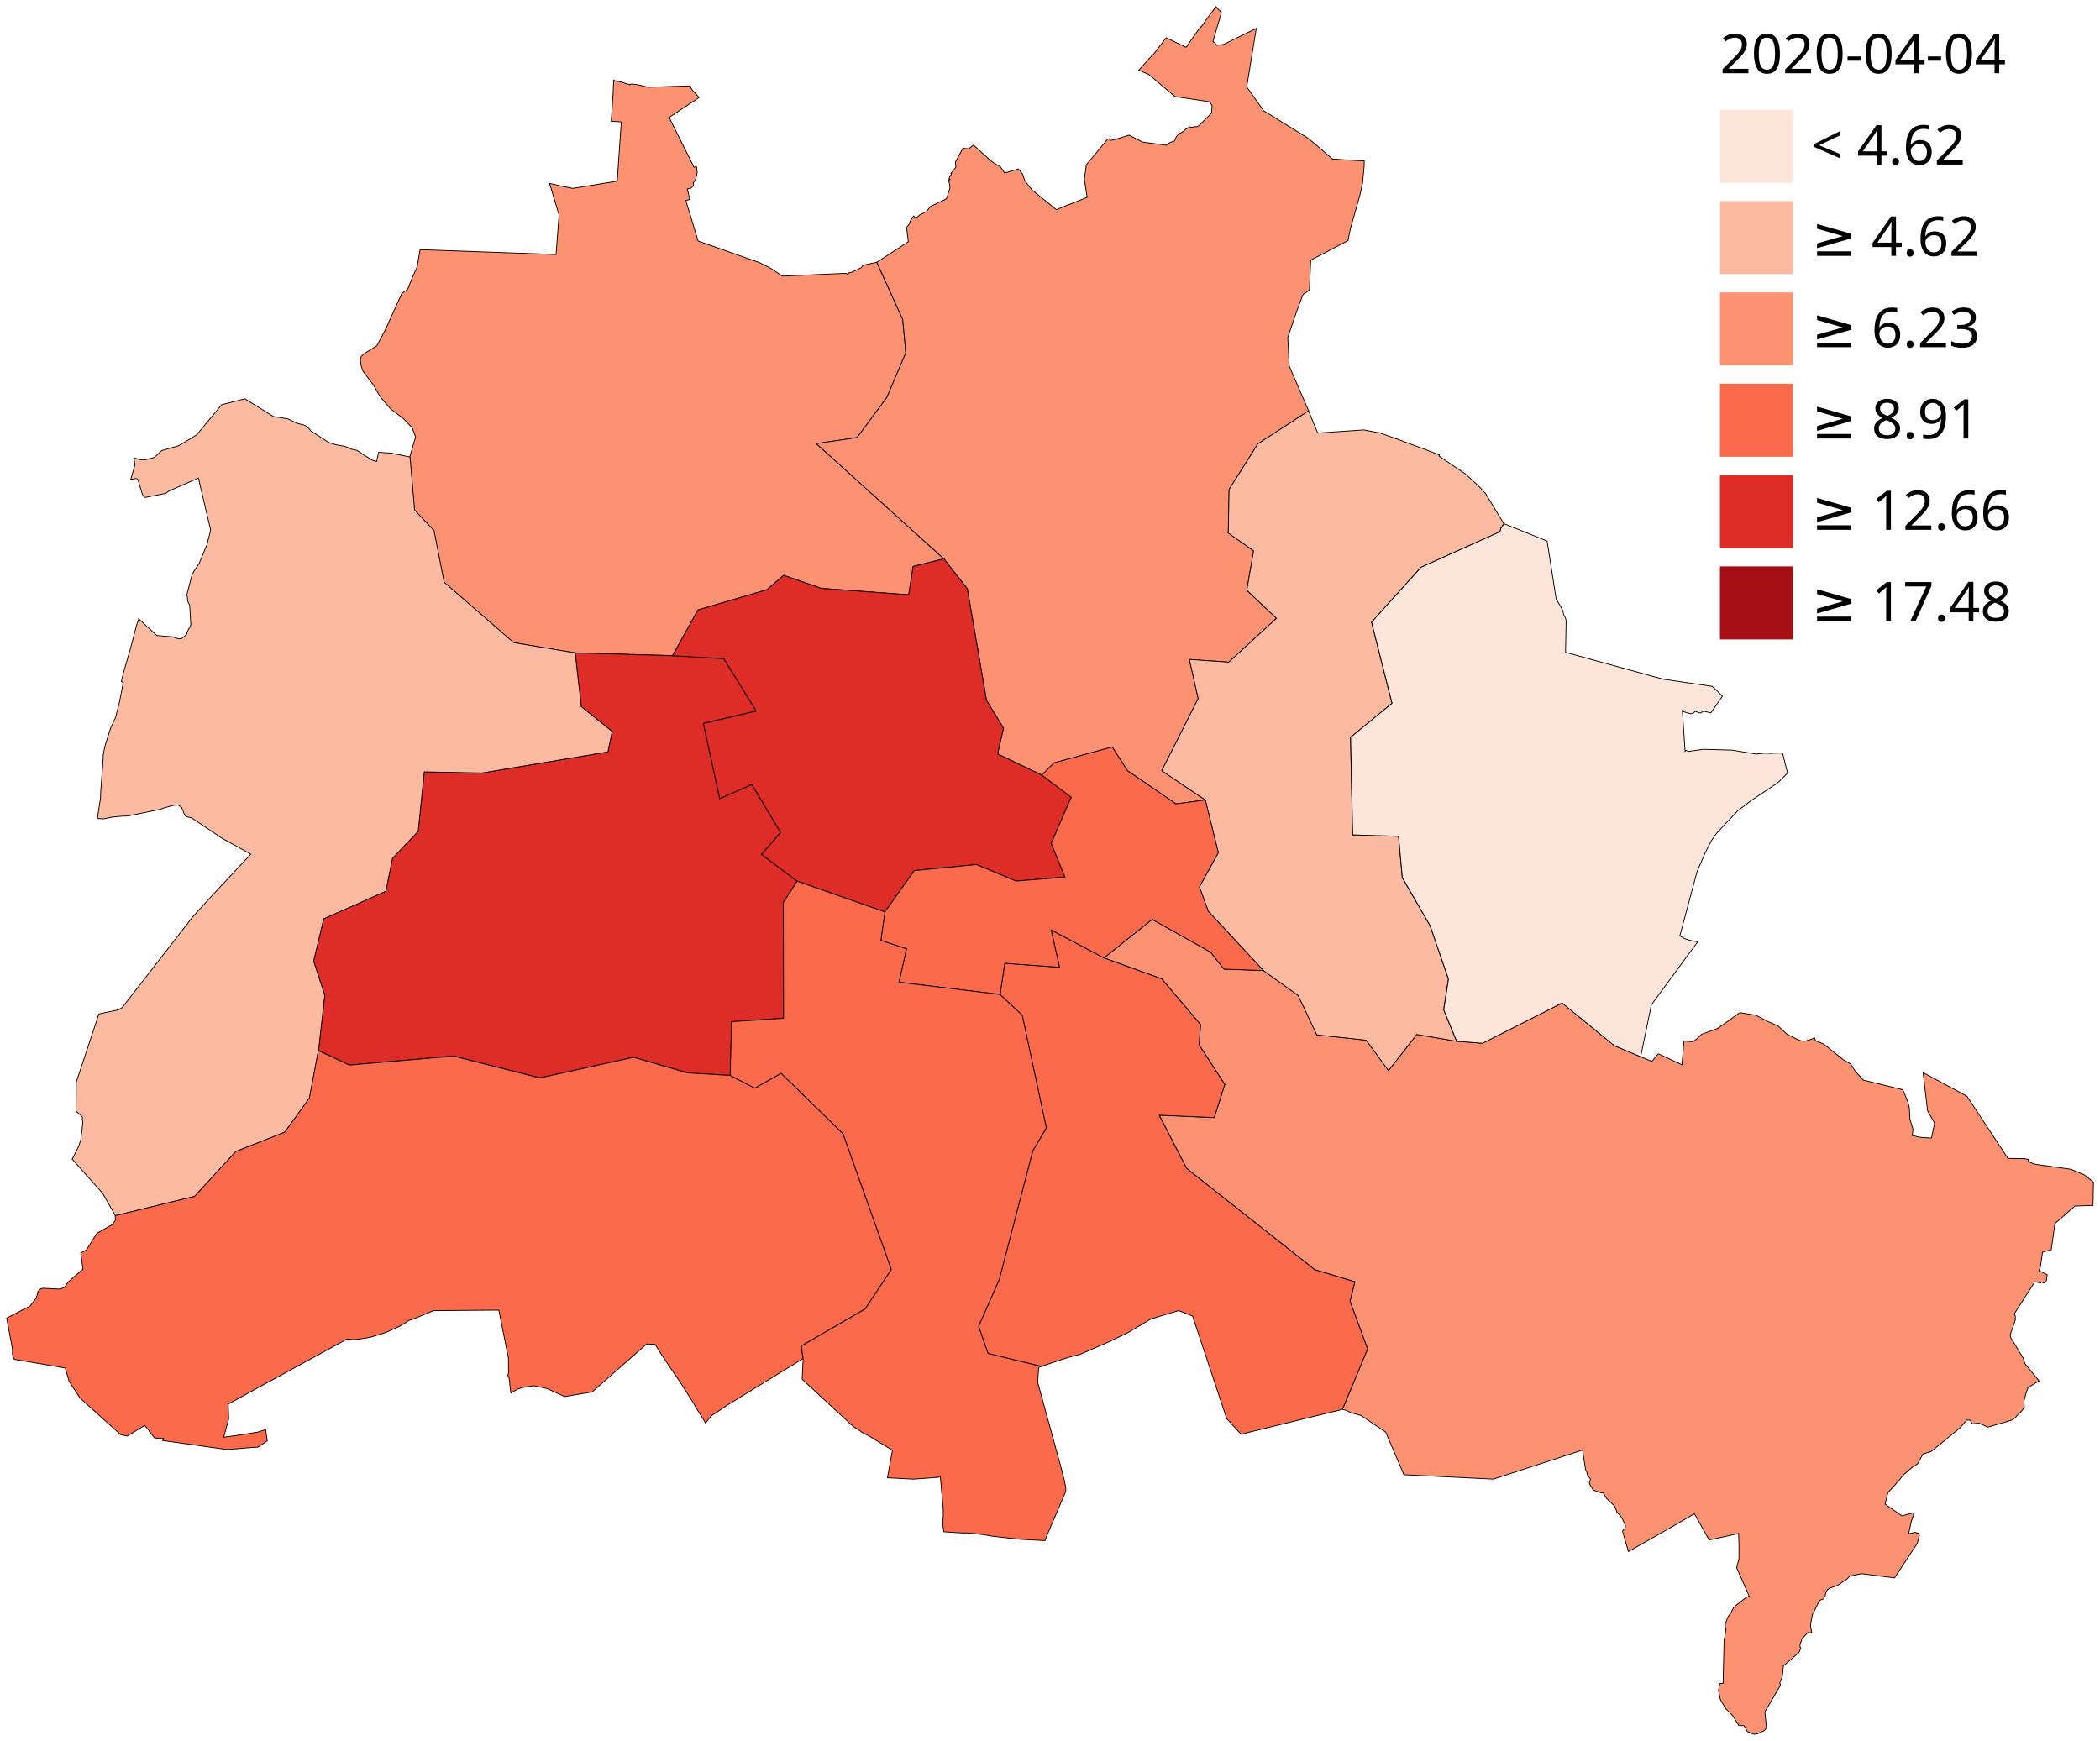
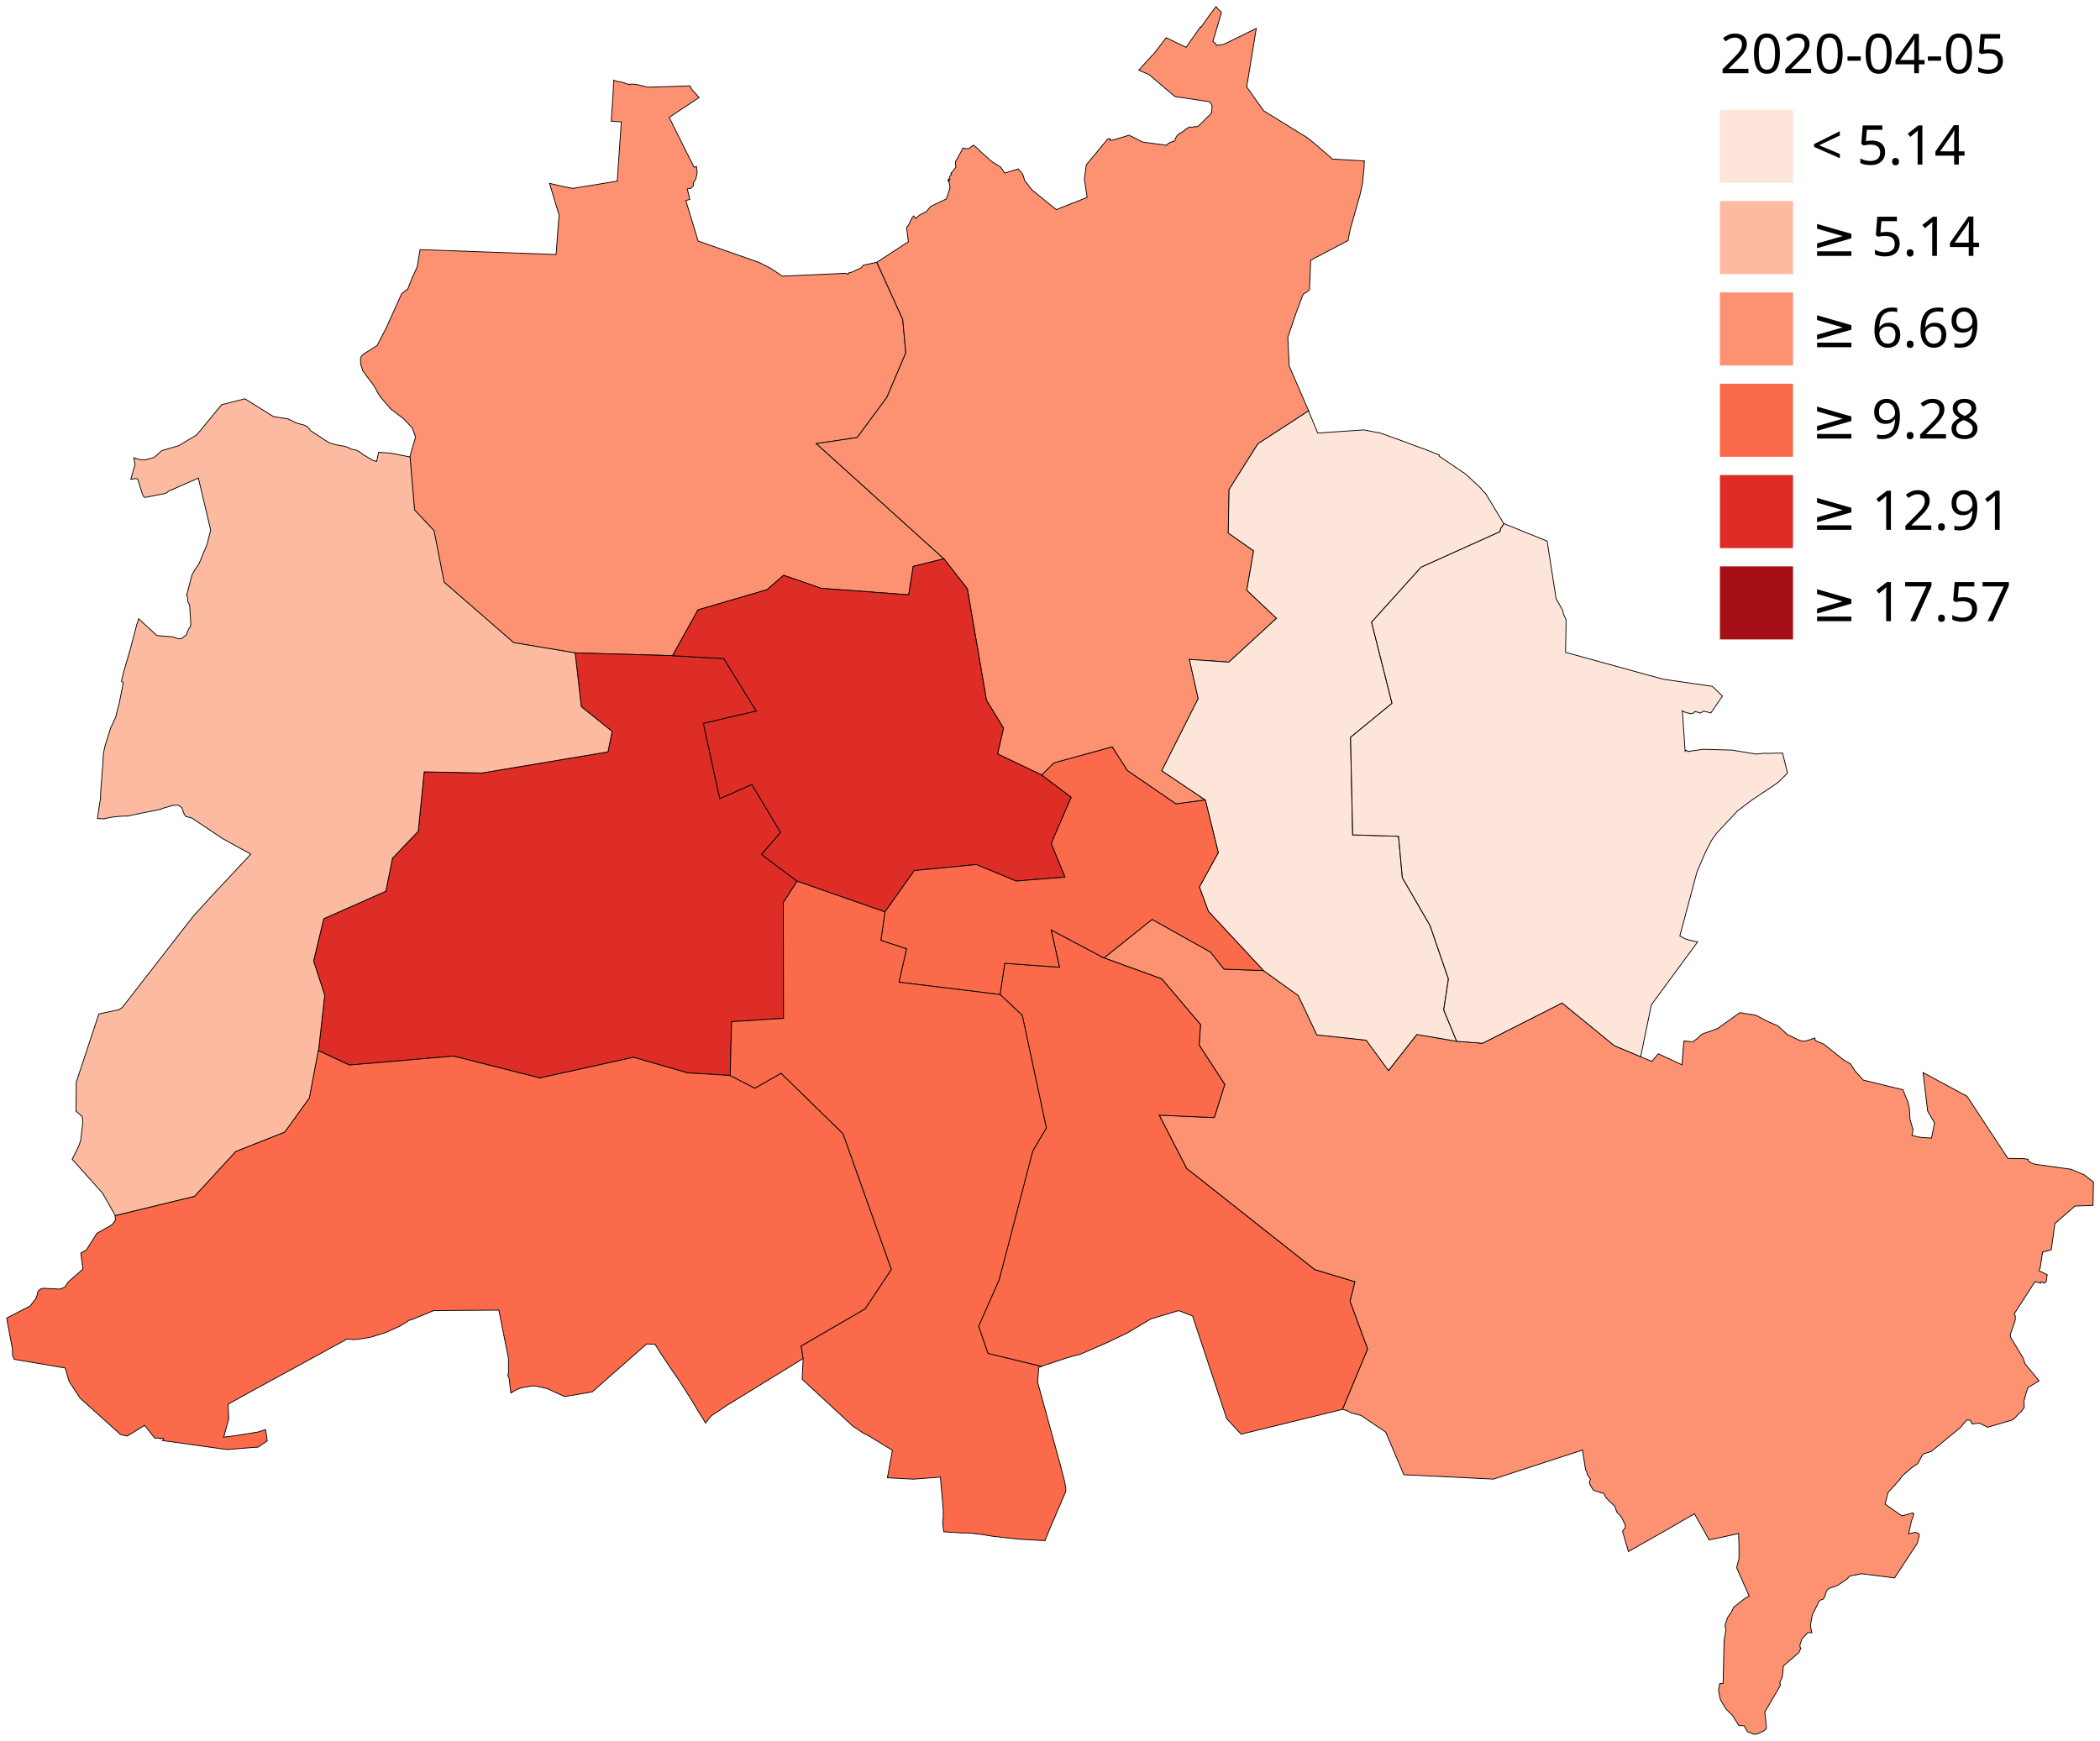
<svg xmlns="http://www.w3.org/2000/svg" id="svg444" height="1081" width="1303.757" version="1.1">
  <g transform="matrix(1.13416 0 0 1.13416 1045.116 -805.149)" id="g1003">
    <g id="g979">
      <path id="path2" d="m 20,820 h 40 v 40 H 20 Z" fill="#fcbba1" />
      <path id="path4" d="m 20,870 h 40 v 40 H 20 Z" fill="#fc9272" />
      <path id="path6" d="m 20,920 h 40 v 40 H 20 Z" fill="#fb6a4a" />
      <path id="path8" d="m 20,970 h 40 v 40 H 20 Z" fill="#de2d26" />
      <path id="path10" d="m 20,770 h 40 v 40 H 20 Z" fill="#fee5d9" />
      <path id="path12" d="m 20,1020 h 40 v 40 H 20 Z" fill="#a50f15" />
    </g>
    <g font-size="30" id="g971" font-family="Verdana" fill="#000">
      <text xml:space="preserve" x="70" y="1050" id="text907">
-         <tspan id="tspan905" x="70" y="1050">≥ 17.48</tspan>
+         <tspan id="tspan905" x="70" y="1050">≥ 17.57</tspan>
      </text>
      <text id="text921" y="1000" x="70" xml:space="preserve">
-         <tspan y="1000" x="70" id="tspan919">≥ 12.66</tspan>
+         <tspan y="1000" x="70" id="tspan919">≥ 12.91</tspan>
      </text>
      <text xml:space="preserve" x="70" y="950" id="text925">
-         <tspan id="tspan923" x="70" y="950">≥ 8.91</tspan>
+         <tspan id="tspan923" x="70" y="950">≥ 9.28</tspan>
      </text>
      <text id="text929" y="900" x="70" xml:space="preserve">
-         <tspan y="900" x="70" id="tspan927">≥ 6.23</tspan>
+         <tspan y="900" x="70" id="tspan927">≥ 6.69</tspan>
      </text>
      <text xml:space="preserve" x="70" y="850" id="text933">
-         <tspan id="tspan931" x="70" y="850">≥ 4.62</tspan>
+         <tspan id="tspan931" x="70" y="850">≥ 5.14</tspan>
      </text>
      <text id="text937" y="800" x="70" xml:space="preserve">
-         <tspan y="800" x="70" id="tspan935">&lt; 4.62</tspan>
+         <tspan y="800" x="70" id="tspan935">&lt; 5.14</tspan>
      </text>
      <text xml:space="preserve" x="20" y="750" id="text941">
-         <tspan id="tspan939" x="20" y="750">2020-04-04</tspan>
+         <tspan id="tspan939" x="20" y="750">2020-04-05</tspan>
      </text>
    </g>
  </g>
  <g transform="translate(-14011.847 -7848.19) scale(12.36753)" id="g1269" stroke="#000" stroke-width=".04">
    <path style="fill:#fc9272" d="m 1176.969,647.749 1.301,2.872 0.154,1.675 -0.95,2.236 -1.49,2.016 -2.052,0.306 6.404,5.783 -1.539,0.381 -0.225,1.427 -4.399,-0.327 -1.879,-0.652 -0.833,0.721 -3.468,1.015 -1.276,2.299 -4.891,-0.139 -3.096,-0.513 -3.491,-3.034 -0.509,-2.591 -0.975,-1.035 -0.23,-2.663 0.291,-1.012 -0.178,-0.463 -0.438,-0.457 -0.603,-0.458 -0.029,-0.022 -0.487,-0.565 -0.144,-0.214 -0.145,-0.27 -0.083,-0.138 -0.546,-0.73 -0.098,-0.321 -0.013,-0.172 v -0.101 l 0.036,-0.128 0.124,-0.123 0.664,-0.416 0.203,-0.386 0.228,-0.432 0.029,-0.063 0.785,-1.735 0.304,-0.232 0.222,-0.564 0.248,-0.54 0.146,-0.87 6.827,0.244 0.01,-0.116 v -0.03 l 0.029,-0.376 0.049,-0.634 0.063,-0.826 -0.478,-1.589 0.641,0.147 0.045,0.009 0.48,0.095 2.232,-0.363 0.204,-2.974 -0.505,-0.033 0.037,-0.571 0.01,-0.133 0.039,-0.6 0.01,-0.143 v -0.017 -0.056 l 0.01,-0.114 v -0.037 -0.075 l 0.021,-0.32 0.085,0.04 0.089,0.025 0.069,0.006 0.04,0.007 0.01,0.002 0.127,0.025 0.09,0.033 0.011,0.004 0.075,0.028 0.01,0.002 0.091,0.034 0.033,-0.001 0.01,-3e-4 0.039,-0.002 0.013,0.03 0.01,-0.003 0.073,-0.031 0.12,0.005 0.182,0.024 0.549,0.129 2.105,-0.066 0.038,0.089 0.049,0.09 0.365,0.404 -1.501,0.998 0.134,0.268 0.055,0.11 v 0.008 l 0.525,1.051 0.33,0.656 0.013,0.027 0.031,0.06 0.127,0.253 0.036,0.071 0.032,-0.009 0.055,-0.015 0.033,-0.011 0.033,0.316 -0.073,0.328 -0.124,0.177 0.012,0.138 -0.146,0.141 -0.042,0.005 -0.023,0.003 -0.098,0.013 0.124,0.532 -0.2,0.05 0.01,0.026 0.03,0.102 0.01,0.025 0.019,0.073 0.55,1.81 3.076,1.082 0.556,0.282 0.271,0.18 0.315,0.21 0.013,0.008 3.204,-0.142 0.069,0.052 0.029,-0.009 0.01,-0.042 0.031,-0.028 v -0.003 l 0.014,-0.003 0.01,0.004 0.01,0.007 0.047,-0.025 0.06,-0.01 0.467,-0.219 0.106,-0.131 z" />
    <path style="fill:#de2d26" d="m 1172.97,678.823 -0.697,1.076 0.014,5.808 -2.609,0.17 -0.07,2.7 -2.135,-0.131 -2.71,-0.782 -4.702,1.037 -4.331,-1.096 -5.233,0.449 -1.555,-0.727 0.313,-2.776 -0.56,-1.718 0.509,-2.125 3.118,-1.382 0.335,-1.658 1.291,-1.353 0.301,-2.982 2.906,0.056 6.316,-1.059 0.211,-1.027 -1.548,-1.241 -0.309,-2.701 4.891,0.139 2.572,0.147 1.633,2.634 -2.656,0.62 0.821,3.776 1.61,-0.71 1.445,2.406 -0.955,1.108 z" />
    <path style="fill:#fc9272" d="m 1200.342,705.342 1.264,-3.034 -0.882,-2.395 0.244,-0.979 -2.014,-0.606 -6.429,-5.081 -1.38,-2.678 2.764,0.121 0.528,-1.664 -1.287,-1.981 0.07,-1.024 -1.95,-2.295 -2.897,-1.053 2.417,-1.935 2.934,1.645 0.672,0.852 1.981,0.072 1.753,1.253 0.934,1.975 2.481,0.268 1.114,1.525 1.423,-1.812 1.999,0.341 1.297,0.101 3.994,-2.023 2.622,2.144 1.322,0.557 0.56,0.235 0.322,-0.384 1.189,0.554 0.099,-1.195 0.119,0.011 0.112,0.011 0.214,0.018 0.037,-0.027 0.161,-0.117 0.251,-0.238 0.574,-0.202 0.227,-0.086 1.108,-0.792 0.798,0.127 0.63,0.327 0.17,0.074 0.19,0.079 0.132,0.057 0.455,0.423 0.492,0.245 0.18,0.075 0.182,0.025 0.082,-0.009 0.046,-0.021 0.172,-0.045 0.144,-0.052 0.059,-0.021 0.035,-0.013 0.019,0.111 0.032,0.03 0.396,0.166 0.992,0.79 0.35,0.203 0.238,0.362 0.233,0.261 0.176,0.192 1.985,0.485 0.258,0.631 0.071,0.322 v 0.041 l 7e-4,0.009 9e-4,0.013 v 0.037 l 0.01,0.087 0.012,0.324 0.154,0.519 -0.022,0.222 -9e-4,0.002 -0.019,0.06 -0.01,0.021 v 0.008 l 0.107,0.02 0.189,0.05 0.198,0.031 0.489,0.027 0.153,-0.756 -0.35,-0.604 -0.226,-1.927 2.203,1.188 2.056,3.122 0.826,0.012 0.072,0.017 0.01,0.002 0.087,0.011 0.022,0.003 0.01,0.091 0.136,0.088 0.017,0.005 0.056,0.017 0.034,0.01 0.094,0.038 1.801,0.251 0.664,0.278 0.464,0.363 -0.022,1.174 -0.025,-10e-5 -0.089,0.004 -0.334,0.012 -0.01,8e-4 -0.049,10e-4 -0.203,0.007 -0.057,0.002 -0.103,0.004 -0.037,10e-4 v 3e-4 l -0.507,0.443 -0.14,0.119 -0.01,0.009 v 0.005 l -0.017,0.016 -3e-4,3e-4 -0.33,0.284 -0.186,1.32 -0.436,0.119 -0.029,0.191 -0.02,0.133 -0.065,0.434 -0.068,0.172 0.416,0.204 -0.043,0.282 -0.01,0.051 -0.08,0.089 -0.034,-0.012 -0.085,-0.03 -0.061,-0.021 -0.02,0.062 -0.222,-0.062 -0.034,-0.002 -0.031,-0.006 -0.05,0.078 -0.544,0.85 -0.08,0.125 -0.29,0.445 -0.04,0.061 -0.017,0.026 -0.013,0.015 0.042,0.099 0.011,0.045 v 0.023 0.047 l -8e-4,0.023 v 0.023 0.046 l -0.01,0.046 -0.243,0.708 0.017,0.13 0.63,1.042 0.089,0.28 0.711,0.864 -0.576,0.347 0.01,0.032 -0.081,0.216 -0.023,0.081 -0.047,0.18 -0.013,0.052 -0.03,0.117 0.017,0.31 -0.173,0.229 -0.103,0.078 -0.109,0.119 -0.036,0.054 -0.07,0.068 -0.133,0.087 -1.216,0.359 -0.15,-0.077 -0.048,-0.022 -0.077,-0.036 -0.068,-0.032 -0.01,-0.005 -0.019,-0.009 -0.051,-0.024 -0.357,0.037 -0.092,-0.183 -0.174,-0.014 -0.324,0.382 -1.461,1.199 -0.415,0.13 -0.265,0.485 -0.141,0.095 -0.046,0.028 -0.041,0.018 -0.514,0.441 -0.197,0.263 -0.108,0.099 -0.075,0.106 -0.09,0.096 -0.283,0.305 -0.139,0.576 0.426,0.305 0.143,0.099 0.144,0.102 0.14,0.085 0.495,-0.137 0.013,-6e-4 0.047,-0.002 0.02,-0.001 v 0.097 l -0.11,0.311 -0.099,0.455 -0.014,0.056 -0.013,0.057 v 0.021 0.015 l -0.01,0.032 0.327,-0.077 0.174,0.059 0.034,0.081 -0.05,0.216 -0.054,0.196 -1.141,1.738 -1.651,-0.21 -0.587,0.115 -0.088,0.086 -0.041,0.042 -0.027,0.031 -0.47,0.315 -0.407,0.144 -0.049,0.033 -0.051,0.045 -0.041,0.061 -0.037,0.103 -0.041,0.142 -0.081,0.152 -0.059,0.023 -0.01,-9e-4 -0.017,0.01 -0.027,0.01 -0.042,0.014 -0.067,0.068 -0.334,0.672 -0.093,0.505 0.015,0.14 0.027,0.121 0.01,0.079 0.019,0.055 -0.203,-0.01 -0.298,0.316 -0.047,0.157 -0.015,0.043 -0.026,0.066 -0.01,0.041 v 0.068 l 0.01,0.042 0.037,0.05 -0.104,0.223 -0.774,0.667 -0.049,0.513 -0.034,0.103 -0.059,0.121 -0.027,0.068 -0.01,0.078 0.035,0.049 -0.01,0.043 -0.084,0.153 -0.693,1.184 v 0.012 l 0.021,0.204 0.062,0.589 -0.046,0.057 -0.071,0.077 -0.329,0.156 -0.022,-0.003 -0.045,0.02 -0.107,0.007 -0.047,-0.007 -0.303,-0.132 -0.025,-0.055 -0.018,-0.039 -0.115,-0.196 -0.263,-0.007 -0.05,-0.081 -0.168,-0.272 -0.071,-0.116 -0.018,-0.03 -0.338,-0.336 -0.059,-0.097 -0.181,-0.297 -0.054,-0.128 -0.079,-0.408 0.06,-0.341 0.171,-0.018 0.047,-2.145 0.098,-0.56 -0.04,-0.105 v -0.147 l 0.043,-0.131 0.044,-0.102 0.016,-0.087 0.122,-0.183 0.059,-0.062 0.14,-0.294 v -0.004 l 0.563,-0.439 0.214,-0.12 -0.627,-1.421 0.117,-0.455 v -0.643 -0.039 l -0.016,-0.455 v -0.054 -0.032 l 2e-4,-0.012 v -0.03 l -0.298,0.067 -0.764,0.167 -0.113,0.026 -0.025,0.003 -0.066,0.014 -0.045,0.01 -0.011,0.002 -0.033,0.007 -0.127,0.028 -0.219,-0.393 -0.158,-0.28 -0.152,-0.269 -0.036,-0.064 -0.173,-0.307 -0.07,0.04 -0.12,0.068 -0.104,0.059 -0.978,0.571 -2.043,1.157 -0.297,-1.026 0.035,-0.043 0.099,-0.12 0.011,-0.131 -0.01,-0.006 -0.064,-0.15 -0.081,-0.167 -0.09,-0.146 -0.179,-0.185 -0.112,-0.302 -0.397,-0.379 -0.116,-0.179 -0.032,-0.069 -0.023,-0.032 -0.019,-0.005 -0.044,0.005 -0.448,-0.149 -0.037,-0.065 -0.031,-0.052 -0.054,-0.089 -0.059,-0.108 -0.01,-0.089 0.054,-0.155 -0.146,-0.195 -0.01,-0.037 -0.032,-0.12 -0.058,-0.111 -0.154,-0.99 -4.474,1.459 -4.494,-0.22 -0.909,-2.135 -1.238,-0.84 -0.497,-0.134 -0.119,-0.059 -0.037,-0.019 -0.037,-0.019 -0.04,-0.021 z" />
    <path style="fill:#fc9272" d="m 1185.252,673.496 -2.221,-1.062 0.298,-1.295 -0.855,-1.401 -0.96,-5.594 -1.177,-1.508 -6.404,-5.783 2.052,-0.306 1.49,-2.016 0.95,-2.236 -0.154,-1.675 -1.301,-2.872 1.583,-1.031 -0.09,-0.718 0.116,-0.143 0.077,-0.185 0.056,-0.098 0.033,-0.057 0.072,-0.094 0.078,0.089 0.03,0.035 0.184,-0.166 0.358,-0.181 0.201,-0.254 0.795,-0.381 0.181,-0.552 -0.04,-0.265 -0.01,-0.033 -0.013,-0.004 -0.011,-0.003 v -0.005 l 0.014,-0.02 0.01,-0.024 -0.011,-0.003 -0.046,-0.007 0.02,-0.051 0.045,0.015 0.012,0.004 0.031,-0.031 -0.053,-0.027 0.019,-0.046 0.011,-0.065 0.084,-0.104 0.013,-0.051 -0.01,-0.002 -0.019,-0.003 0.249,-0.308 -0.026,-0.262 0.386,-0.707 0.058,0.016 0.043,0.013 0.186,0.004 0.238,-0.178 0.22,0.193 0.164,0.154 0.111,0.101 0.341,0.308 0.102,0.084 0.423,0.263 0.203,0.3 0.691,-0.206 0.02,0.025 0.01,0.013 0.031,0.039 0.143,0.18 0.01,0.005 0.099,0.317 0.359,0.467 1.227,0.997 1.549,-0.615 -0.056,-0.365 -0.056,-0.377 -0.01,-0.058 -0.016,-0.11 0.097,-0.726 1.068,-1.287 0.114,-0.031 0.016,0.014 -0.01,0.079 0.182,-0.026 0.775,-0.236 0.685,0.346 1.199,0.16 0.02,-0.022 0.012,-0.013 0.021,-0.024 0.053,-0.042 0.06,-0.032 0.078,-0.035 0.13,-0.03 0.045,-0.054 0.055,-0.146 0.046,-0.077 0.127,-0.117 0.023,-0.013 0.01,-0.002 0.01,-10e-4 0.01,-6e-4 0.035,-0.027 0.024,-0.003 0.034,-0.034 0.046,-0.013 0.042,-0.046 0.034,-0.031 0.032,-0.035 0.212,-0.125 0.091,0.017 0.055,-0.004 0.048,-0.014 0.028,0.006 0.043,-0.025 0.079,0.018 0.11,-0.051 0.642,-0.638 0.031,-0.367 -0.022,-0.05 -0.07,-0.098 -0.026,-0.054 -0.366,-0.055 -1.045,-0.156 -0.334,-0.05 -0.296,-0.249 -0.094,-0.079 -0.045,-0.038 -0.736,-0.625 -0.152,-0.123 -0.171,-0.073 -0.325,-0.139 0.012,-0.013 0.014,-0.015 0.107,-0.12 0.561,-0.618 0.045,-0.029 0.037,-0.049 0.598,-0.785 0.513,0.247 0.022,0.01 0.133,0.064 0.332,0.159 0.01,-0.01 0.315,-0.448 0.398,-0.565 0.01,0.004 0.017,0.007 v 0.002 l 0.177,-0.249 0.268,-0.377 0.308,-0.408 0.055,0.064 0.064,0.075 0.156,0.152 -0.43,1.468 0.094,0.06 0.027,0.023 0.019,0.034 0.032,0.043 0.011,0.026 0.357,-0.046 1.638,-0.804 -0.178,1.09 -0.168,1.028 -0.062,0.378 -0.033,0.199 -0.024,0.143 -0.016,0.098 0.233,0.33 0.398,0.562 0.216,0.305 2.189,1.352 0.068,0.054 0.099,0.08 0.158,0.128 0.075,0.062 0.871,0.752 1.598,0.094 -0.01,0.167 v 0.03 0.061 l -0.079,0.847 -0.022,0.105 -0.01,0.045 -0.01,0.045 -0.072,0.347 -0.514,1.819 v 0.014 l -0.025,0.134 -0.01,0.042 -0.01,0.042 -0.055,0.3 -1.875,0.985 -0.062,1.492 -0.033,0.024 -0.082,0.062 -0.017,0.014 -0.172,0.11 -0.039,0.069 -0.323,0.864 -0.423,1.242 0.073,1.441 0.211,0.486 0.298,0.688 0.011,0.026 0.435,1.002 0.017,0.044 -0.014,0.009 -0.014,0.01 -0.498,0.327 -2.016,1.309 -1.447,2.292 -0.043,2.186 1.274,0.896 -0.343,1.978 1.491,1.41 -2.393,2.201 -1.98,-0.135 0.443,1.962 -1.828,3.624 2.184,1.47 -1.476,0.198 -2.434,-1.67 -0.767,-1.19 -2.922,0.802 z" />
    <path style="fill:#fb6a4a" d="m 1200.342,705.342 -5.088,1.246 -0.721,-0.782 -1.714,-5.154 -0.701,-0.269 -1.389,0.418 -1.196,0.712 -0.165,0.078 -0.434,0.203 -0.025,0.015 -0.237,0.119 -0.15,0.065 -1.361,0.593 -0.251,0.059 -0.178,0.048 -0.195,0.053 -1.312,0.439 -2.678,-0.649 -0.472,-1.365 1.034,-2.338 1.684,-6.462 0.683,-1.161 -1.208,-5.651 -1.112,-1.046 0.234,-1.568 2.748,0.2 -0.417,-1.875 2.651,1.406 2.897,1.053 1.95,2.295 -0.07,1.024 1.287,1.981 -0.528,1.664 -2.764,-0.121 1.38,2.678 6.429,5.081 2.014,0.606 -0.244,0.979 0.882,2.395 z" />
-     <path style="fill:#fcbba1" d="m 1196.376,683.31 -2.764,-2.973 -0.451,-1.224 0.95,-1.725 -0.652,-2.642 -2.184,-1.47 1.828,-3.624 -0.443,-1.962 1.98,0.135 2.393,-2.201 -1.491,-1.41 0.343,-1.978 -1.274,-0.896 0.043,-2.186 1.447,-2.292 2.016,-1.309 0.498,-0.327 0.014,-0.01 0.014,-0.009 v 0.005 l 0.154,0.373 0.028,0.069 0.277,0.669 2.314,-0.158 0.359,0.069 0.16,0.03 0.156,0.034 0.08,-9e-4 0.993,0.356 0.701,0.259 0.16,0.059 0.039,0.014 0.156,0.057 0.039,0.014 0.039,0.014 0.063,0.023 0.856,0.334 -0.022,0.054 1.33,0.901 0.675,0.622 0.031,0.032 0.062,0.065 0.029,0.03 0.116,0.14 0.088,0.082 0.917,1.517 -0.038,0.068 -0.03,0.054 -0.082,0.11 -0.045,0.176 -3.962,1.784 -2.483,2.759 1.026,4.071 -2.082,1.71 0.108,4.896 2.302,0.07 0.19,2.079 1.393,2.406 0.922,2.685 -0.238,1.546 0.65,1.577 -1.999,-0.341 -1.423,1.812 -1.114,-1.525 -2.481,-0.268 -0.934,-1.975 z" />
+     <path style="fill:#fee5d9" d="m 1196.376,683.31 -2.764,-2.973 -0.451,-1.224 0.95,-1.725 -0.652,-2.642 -2.184,-1.47 1.828,-3.624 -0.443,-1.962 1.98,0.135 2.393,-2.201 -1.491,-1.41 0.343,-1.978 -1.274,-0.896 0.043,-2.186 1.447,-2.292 2.016,-1.309 0.498,-0.327 0.014,-0.01 0.014,-0.009 v 0.005 l 0.154,0.373 0.028,0.069 0.277,0.669 2.314,-0.158 0.359,0.069 0.16,0.03 0.156,0.034 0.08,-9e-4 0.993,0.356 0.701,0.259 0.16,0.059 0.039,0.014 0.156,0.057 0.039,0.014 0.039,0.014 0.063,0.023 0.856,0.334 -0.022,0.054 1.33,0.901 0.675,0.622 0.031,0.032 0.062,0.065 0.029,0.03 0.116,0.14 0.088,0.082 0.917,1.517 -0.038,0.068 -0.03,0.054 -0.082,0.11 -0.045,0.176 -3.962,1.784 -2.483,2.759 1.026,4.071 -2.082,1.71 0.108,4.896 2.302,0.07 0.19,2.079 1.393,2.406 0.922,2.685 -0.238,1.546 0.65,1.577 -1.999,-0.341 -1.423,1.812 -1.114,-1.525 -2.481,-0.268 -0.934,-1.975 z" />
    <path style="fill:#fee5d9" d="m 1215.314,687.639 -1.322,-0.557 -2.622,-2.144 -3.994,2.023 -1.297,-0.101 -0.65,-1.577 0.238,-1.546 -0.922,-2.685 -1.393,-2.406 -0.19,-2.079 -2.302,-0.07 -0.108,-4.896 2.082,-1.71 -1.026,-4.071 2.483,-2.759 3.962,-1.784 0.045,-0.176 0.082,-0.11 0.03,-0.054 0.038,-0.068 2.17,0.878 0.453,2.901 0.321,0.559 0.023,0.072 0.01,0.062 0.014,0.059 0.019,0.06 3e-4,5e-4 0.066,0.12 0.01,0.01 0.039,0.151 -0.03,1.591 3.635,1.002 1.273,0.348 2.459,0.358 0.509,0.491 -0.581,0.843 -0.366,-0.09 -0.161,0.098 -0.16,-0.051 -0.089,-0.028 -0.022,-0.012 -0.041,0.057 -2e-4,2e-4 -0.032,0.031 -0.134,0.039 -0.072,-0.022 -0.023,-0.005 -0.035,-0.012 -0.061,-0.008 -0.186,-0.066 -0.048,-0.046 0.136,2.042 0.02,-0.023 0.019,-0.022 0.01,-0.011 0.063,0.039 0.049,0.03 v 0.002 l 0.01,-0.01 0.75,-0.105 1.422,0.039 1.24,0.201 0.384,-0.043 0.336,0.008 0.238,-0.012 0.053,-4e-4 0.089,-0.001 0.071,-9e-4 0.139,-0.002 v 0 l 0.249,1.003 v 10e-4 l -0.054,0.055 -0.064,0.062 -0.147,0.147 -0.035,0.035 -0.033,0.033 -0.056,0.055 -0.058,0.056 -0.136,0.104 -1.218,0.817 -0.147,0.111 -0.111,0.084 -0.074,0.056 -0.105,0.08 -0.028,0.022 -0.247,0.188 -1.047,1.117 -0.251,0.353 -0.321,0.624 -0.411,0.954 -0.863,3.225 0.288,0.153 0.251,0.073 0.291,0.059 0.011,0.002 0.054,0.011 -0.174,0.237 -0.243,0.33 -0.018,0.024 -0.01,0.013 -0.014,0.019 -0.013,0.018 -0.164,0.223 -1.688,2.296 z" />
    <path style="fill:#fcbba1" d="m 1161.826,667.361 0.309,2.701 1.548,1.241 -0.211,1.027 -6.316,1.059 -2.906,-0.056 -0.301,2.982 -1.291,1.353 -0.335,1.658 -3.118,1.382 -0.509,2.125 0.56,1.718 -0.313,2.776 -0.449,2.382 -1.237,1.714 -2.459,0.973 -2.071,2.253 -3.982,0.967 -0.644,-1.13 -1.523,-1.704 0.28,-0.554 0.043,-0.097 0.047,-0.122 0.026,-0.089 0.01,-0.02 0.024,-0.081 v -0.009 l 0.101,-0.845 -0.018,-0.212 v -0.038 -0.026 l -0.01,-0.033 -0.01,-0.025 -0.299,-0.258 0.01,-1.457 1.135,-3.426 0.492,-0.104 0.49,-0.104 0.191,-0.114 0.17,-0.219 0.534,-0.688 2.847,-3.662 0.903,-0.994 0.988,-1.054 1.013,-1.085 -1.423,-0.785 -1.549,-1.036 -0.293,-0.07 -0.026,-0.041 -0.066,-0.112 -0.108,-0.293 -0.184,-0.13 -0.269,0.022 -0.46,0.132 -0.158,0.059 -0.01,0.003 -0.01,0.002 -1.636,0.335 -0.027,0.004 h -0.074 l -0.092,-10e-4 -0.096,0.005 -0.372,0.032 -0.258,0.043 -0.074,0.016 -0.02,0.004 -0.136,0.029 -0.062,0.008 -0.09,-0.004 -0.162,-0.008 -0.027,-10e-4 -0.018,-9e-4 0.115,-0.783 0.019,-0.095 0.014,-0.072 0.01,-0.112 v -0.065 -0.023 l 0.01,-0.245 0.075,-0.997 0.01,-0.113 0.01,-0.077 v -0.027 l 0.013,-0.273 0.014,-0.178 v -0.049 -0.033 -0.026 l 7e-4,-0.006 0.041,-0.249 0.029,-0.129 0.016,-0.071 0.01,-0.036 0.018,-0.071 0.273,-0.86 0.071,-0.134 0.078,-0.185 0.031,-0.055 0.04,-0.08 0.03,-0.092 0.01,-0.022 0.022,-0.111 0.01,-0.042 0.01,-0.033 0.029,-0.116 0.023,-0.086 0.027,-0.121 0.037,-0.128 0.203,-1.03 v -0.002 l -0.097,-0.062 0.107,-0.441 0.372,-1.285 0.296,-1.133 0.014,-0.045 0.01,-0.022 0.033,-0.104 0.021,-0.068 0.014,-0.044 0.918,0.843 0.79,0.064 0.289,0.099 0.158,-0.01 0.256,-0.21 0.027,-0.116 0.087,-0.185 0.052,-0.047 0.021,-0.073 0.01,-0.027 v -0.004 -0.008 -0.014 l 10e-4,-0.003 v -0.004 l 0.01,-0.025 v -0.011 l -0.058,-0.95 -0.092,-0.184 -0.028,-0.249 v -0.026 l -0.042,-0.053 0.035,-0.066 0.235,-0.914 0.029,-0.076 v -0.002 l 0.011,-0.018 0.01,-0.01 0.016,-0.027 0.014,-0.024 0.019,-0.045 0.271,-0.406 0.396,-0.954 0.181,-0.721 -0.617,-2.607 -1.188,0.521 -0.311,0.139 -0.066,0.056 -0.074,0.051 -1.027,0.204 -0.021,-0.003 -0.063,-0.044 -0.028,-0.053 -0.034,-0.063 -0.222,-0.726 -0.047,-0.04 -0.011,-0.009 -0.055,-0.012 -0.188,0.036 -0.059,0.002 0.064,-0.213 v -0.013 l 0.149,-0.497 -0.06,-0.354 0.331,0.096 0.249,0.002 0.076,-0.02 0.188,-0.049 0.178,-0.046 0.381,-0.345 0.852,-0.246 0.903,-0.545 1.248,-1.511 v -7e-4 l 0.175,-0.045 0.825,-0.21 0.144,-0.037 0.024,-0.009 1.433,0.895 0.732,0.116 0.452,0.22 0.345,0.086 0.165,0.081 0.05,0.057 0.069,0.068 0.062,0.087 0.82,0.537 0.095,0.041 0.043,0.032 0.317,0.093 0.451,0.081 0.192,0.072 0.098,0.06 0.107,0.019 0.172,0.04 0.013,0.003 0.183,0.107 0.072,0.054 v 0.003 l 0.012,0.009 0.01,0.005 0.015,0.011 0.05,0.038 0.01,0.006 0.438,0.262 0.209,0.066 0.099,-0.459 0.142,0.009 0.136,0.009 0.333,0.021 0.293,0.059 0.113,0.023 0.012,0.002 0.548,0.11 0.23,2.663 0.975,1.035 0.509,2.591 3.491,3.034 z" />
    <path style="fill:#fb6a4a" d="m 1169.609,688.577 1.237,0.638 1.318,-0.75 3.111,3.038 2.426,6.815 -1.316,1.981 -3.208,1.862 0.095,0.628 -3.817,2.346 -0.078,0.05 -0.072,0.052 -0.136,0.092 -0.138,0.094 -0.338,0.22 -0.051,0.043 -0.274,0.346 -0.011,-0.024 -0.078,-0.137 -0.033,-0.058 -0.265,-0.413 -0.296,-0.506 -0.615,-0.964 -0.286,-0.417 -0.039,-0.057 -0.01,-0.012 -0.021,-0.031 -0.031,-0.045 -0.019,-0.028 -0.018,-0.025 -0.555,-0.833 -0.254,-0.408 -0.424,-0.015 -2.729,2.406 -1.388,0.235 -0.878,-0.405 -0.663,-0.139 -0.6,0.094 -0.139,0.049 -0.038,0.014 -0.024,0.01 -0.135,0.066 -0.079,0.046 -0.139,0.086 -0.016,-0.104 -0.036,-0.305 v -0.017 l -0.023,-0.208 -0.019,-0.118 -0.035,-0.071 -0.014,-0.027 -0.015,-0.031 0.036,-0.108 v -0.033 -0.206 -0.154 -0.244 l -4e-4,-0.117 -0.483,-2.419 -3.275,0.025 -1.1,0.456 -0.149,0.035 -0.111,0.087 -0.235,0.137 -0.056,0.036 -0.047,0.03 -0.708,0.319 -0.276,0.087 v 5e-4 l -0.028,0.009 -0.1,0.031 -0.105,0.033 -0.301,0.087 v 4e-4 l -0.157,0.024 -0.117,0.018 -0.069,0.015 -0.175,0.022 -0.276,0.03 -0.176,-0.017 -0.115,-0.011 v 1e-4 l -0.051,-0.005 -0.09,0.057 v 8e-4 l -0.195,0.106 -0.171,0.094 -0.439,0.235 -0.354,0.198 -1.866,1.02 -1.572,0.856 -1.252,0.692 v 0.012 l -0.019,0.01 0.024,0.737 -0.25,0.912 0.398,-0.051 0.144,-0.018 1.175,-0.188 0.38,-0.12 0.016,0.047 v 0.005 0.011 l 0.01,0.059 0.038,0.279 0.024,0.161 -0.469,0.32 -0.127,10e-4 -0.173,0.014 -0.145,0.012 -0.027,0.002 -0.178,0.014 -0.366,0.031 -0.535,0.043 -3.236,-0.453 0.056,-0.102 -0.093,-0.005 -0.031,-0.004 -0.046,0.029 -0.01,-0.033 -0.069,-0.008 -0.202,5e-4 -0.5,-0.639 -0.878,0.537 -0.336,-0.077 -2.032,-1.829 -0.548,-0.84 -0.195,-0.672 -2.558,-0.434 -0.077,-0.168 -0.014,-0.133 v -0.21 l -0.292,-1.563 1.175,-0.602 0.295,-0.384 0.057,-0.156 0.049,-0.209 0.143,-0.117 0.104,-0.027 0.852,0.042 0.236,-0.093 0.173,-0.261 0.747,-0.652 -0.111,-0.801 0.291,-0.169 0.515,-0.822 0.772,-0.441 0.159,-0.214 -0.01,-0.233 3.982,-0.967 2.071,-2.253 2.459,-0.973 1.237,-1.714 0.449,-2.382 1.555,0.727 5.233,-0.449 4.331,1.096 4.702,-1.037 2.71,0.782 z" />
    <path style="fill:#de2d26" d="m 1180.336,662.636 1.177,1.508 0.96,5.594 0.855,1.401 -0.298,1.295 2.221,1.062 1.478,1.113 -1.004,2.316 0.693,1.692 -2.458,0.2 -1.999,-0.83 -3.11,0.305 -1.475,2.076 -4.407,-1.545 -1.784,-1.341 0.955,-1.108 -1.445,-2.406 -1.61,0.71 -0.821,-3.776 2.656,-0.62 -1.633,-2.634 -2.572,-0.147 1.276,-2.299 3.468,-1.015 0.833,-0.721 1.879,0.652 4.399,0.327 0.225,-1.427 z" />
    <path style="fill:#fb6a4a" d="m 1193.46,674.746 0.652,2.642 -0.95,1.725 0.451,1.224 2.764,2.973 -1.981,-0.072 -0.672,-0.852 -2.934,-1.645 -2.417,1.935 -2.651,-1.406 0.417,1.875 -2.748,-0.2 -0.234,1.568 -5.076,-0.618 0.378,-1.675 -1.289,-0.426 0.206,-1.426 1.475,-2.076 3.11,-0.305 1.999,0.83 2.458,-0.2 -0.693,-1.692 1.004,-2.316 -1.478,-1.113 0.61,-0.611 2.922,-0.802 0.767,1.19 2.434,1.67 z" />
    <path style="fill:#fb6a4a" d="m 1173.272,702.789 -0.095,-0.628 3.208,-1.862 1.316,-1.981 -2.426,-6.815 -3.111,-3.038 -1.318,0.75 -1.237,-0.638 0.07,-2.7 2.609,-0.17 -0.014,-5.808 0.697,-1.076 4.407,1.545 -0.206,1.426 1.289,0.426 -0.378,1.675 5.076,0.618 1.112,1.046 1.208,5.651 -0.683,1.161 -1.684,6.462 -1.034,2.338 0.472,1.365 2.678,0.649 -0.131,0.053 -0.052,0.746 1.162,4.238 0.181,0.704 0.068,0.362 v 0.067 0.101 l -0.119,0.282 -0.109,0.256 -0.034,0.08 -0.017,0.039 -0.035,0.082 -0.537,1.255 -0.145,0.358 -0.017,0.045 -0.029,0.079 -1.281,-0.069 -1.242,-0.137 -0.11,-0.014 -0.256,-0.045 -0.261,-0.041 -0.565,-0.064 -0.306,-0.019 -0.01,0.012 -1.05,-0.065 -0.054,-0.385 10e-4,-0.162 0.01,-0.081 0.015,-0.11 v -0.076 -0.283 l -0.145,-1.655 -0.101,0.011 -0.244,0.022 -1.004,0.074 -1.309,-0.069 0.25,-1.38 -0.795,-0.485 -0.189,-0.115 -0.228,-0.139 -0.147,-0.073 -0.133,-0.067 -0.162,-0.114 -0.124,-0.086 -0.196,-0.12 -2.557,-2.368 z" />
  </g>
</svg>
